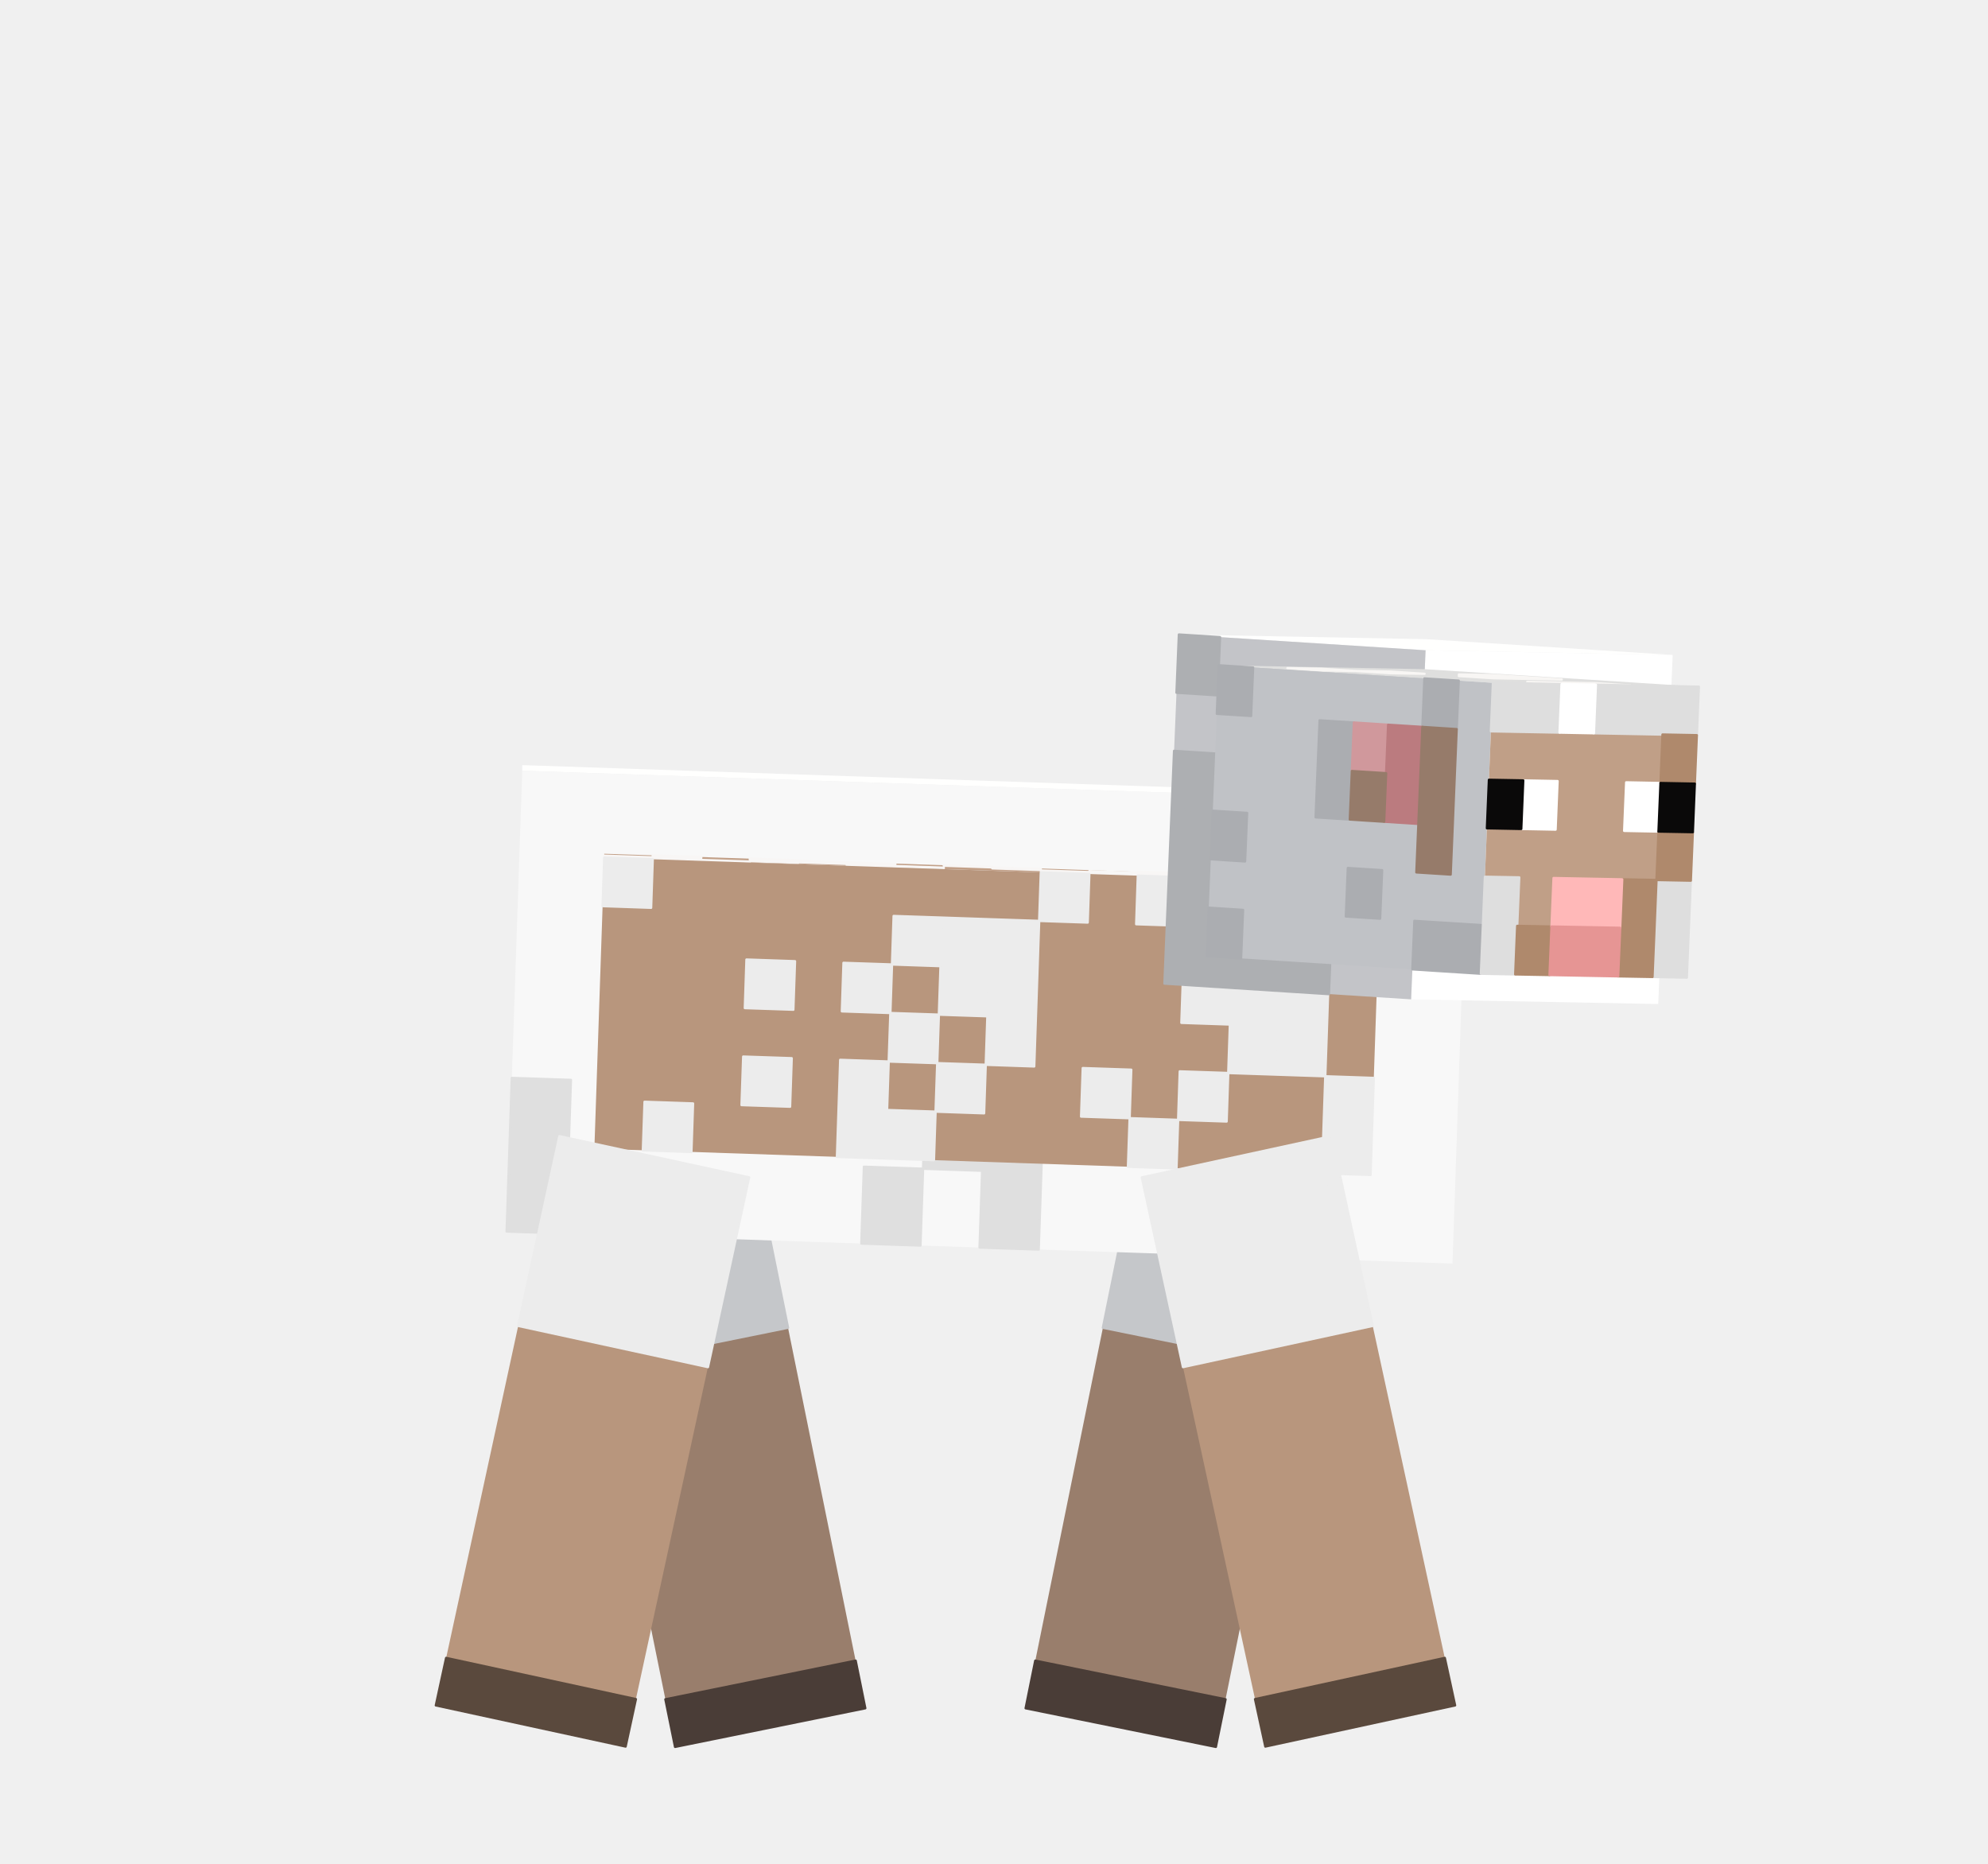
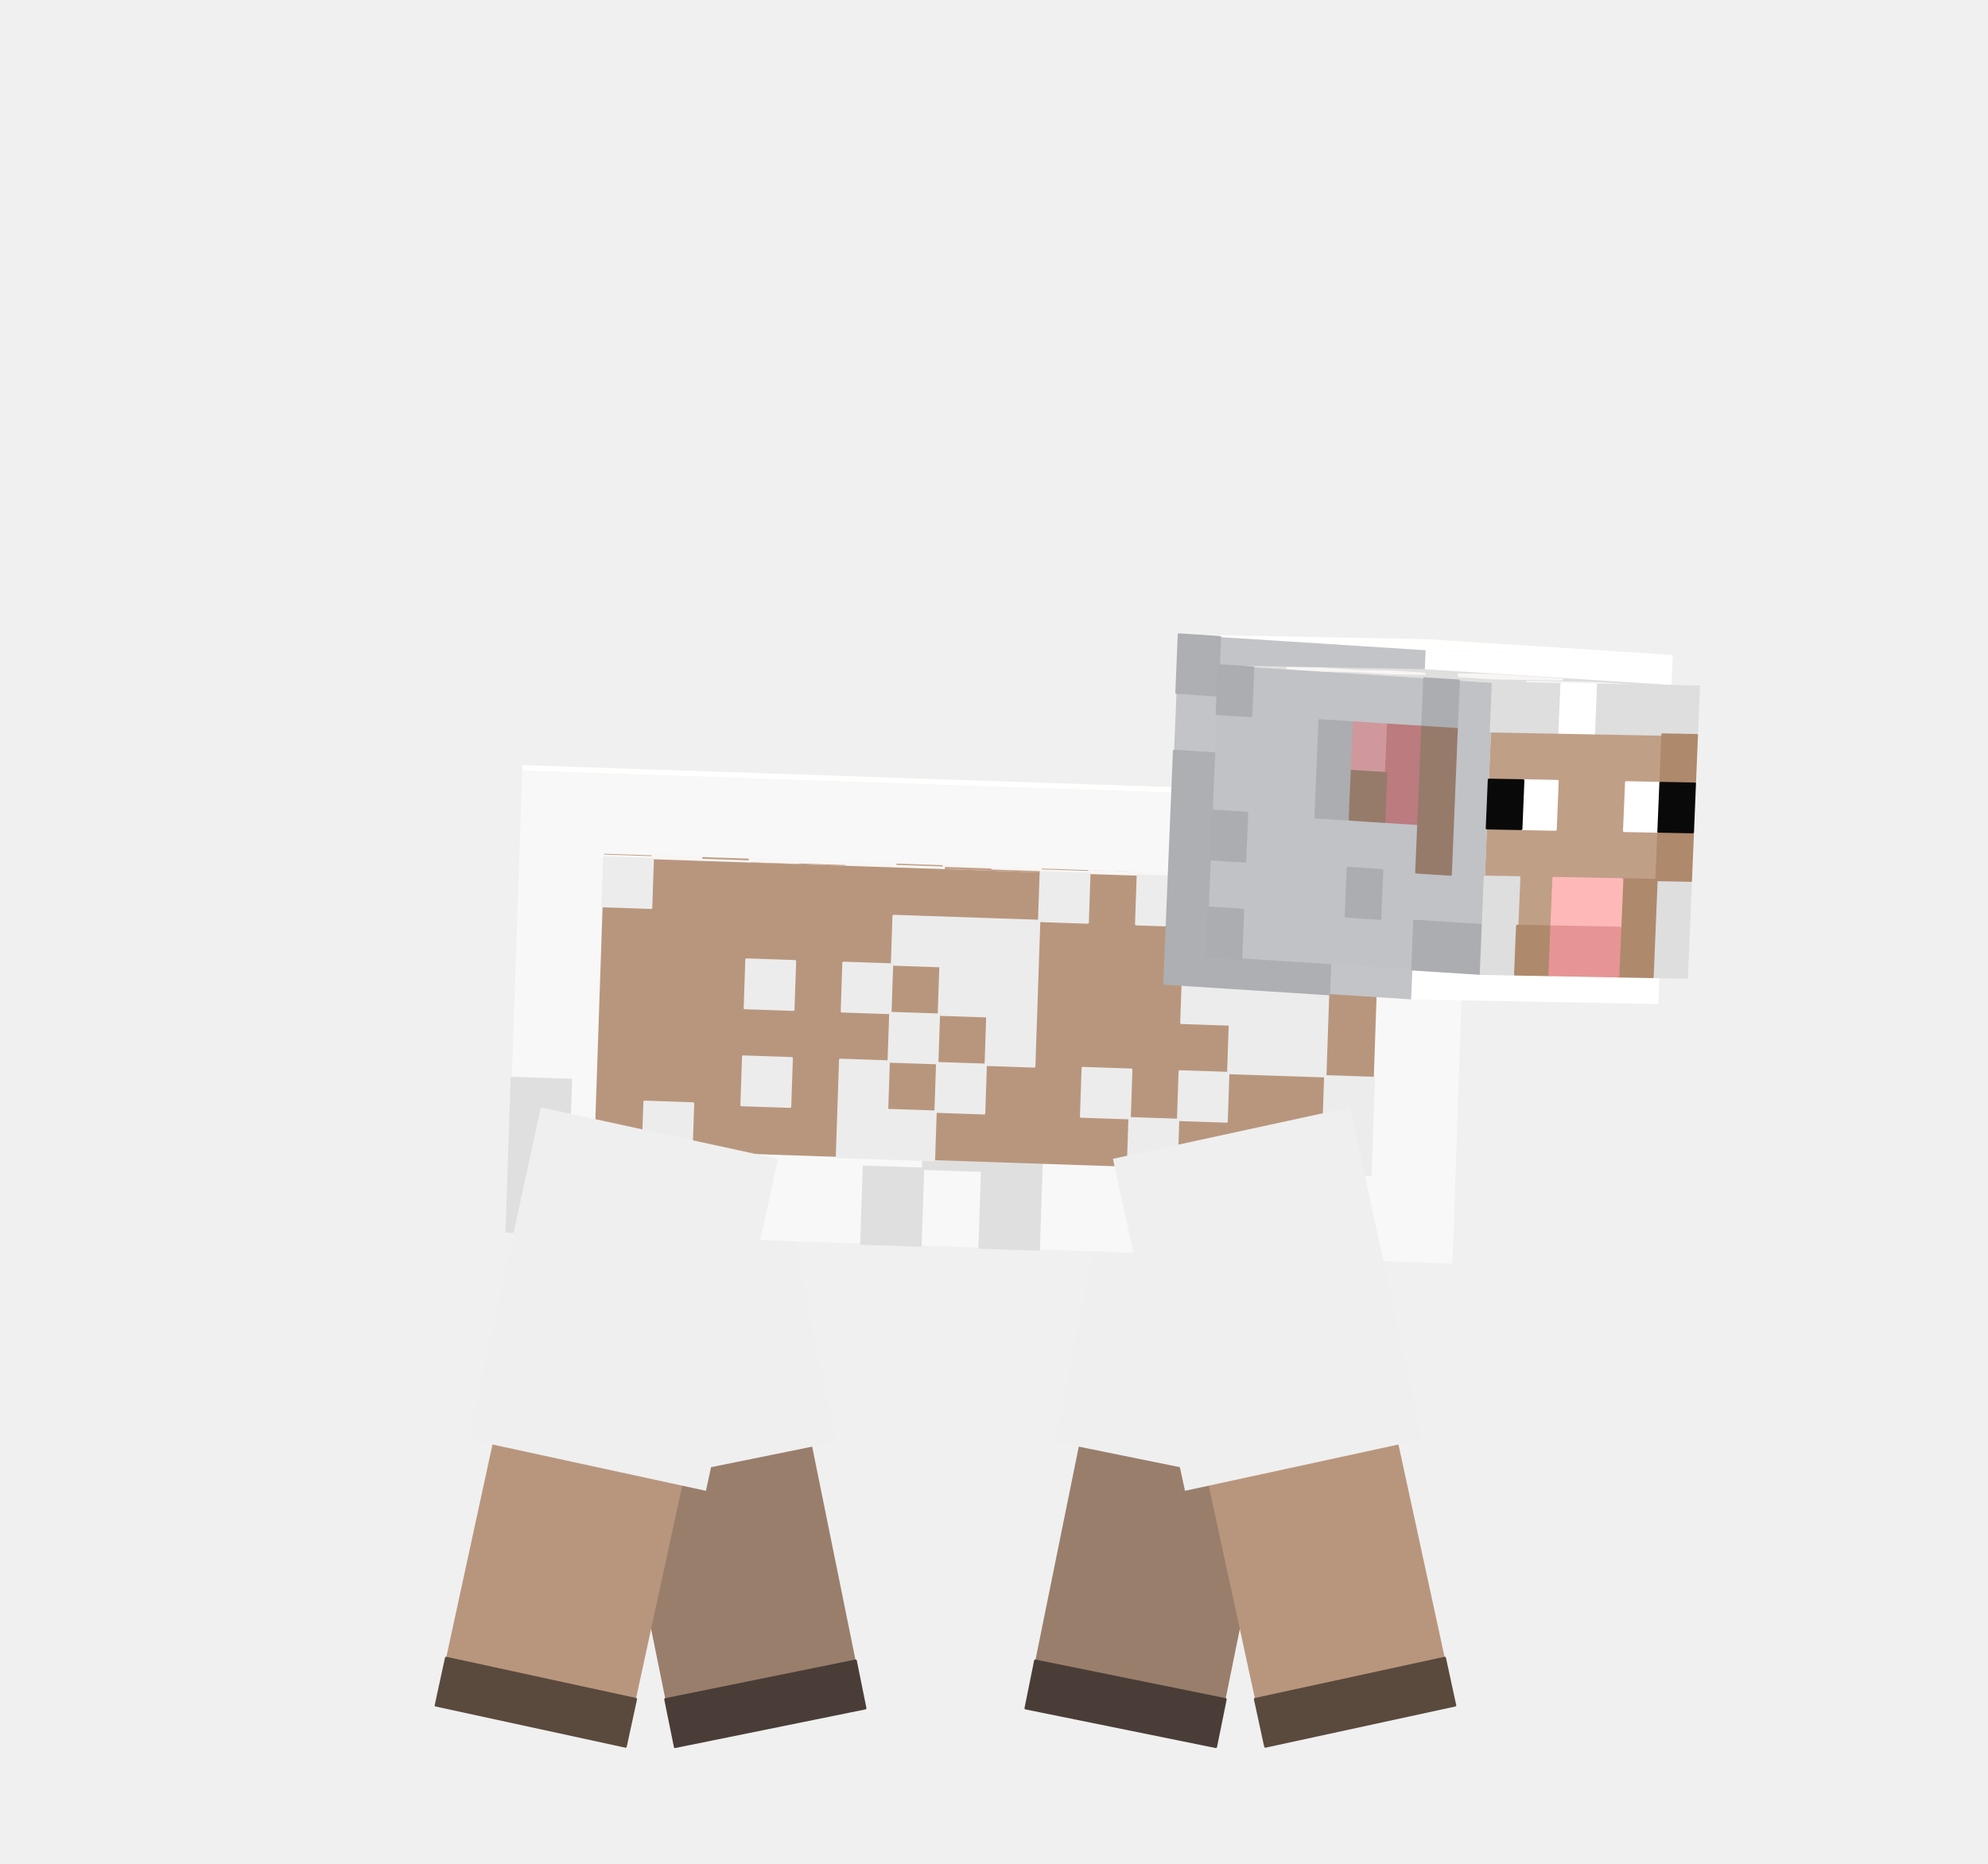
<svg xmlns="http://www.w3.org/2000/svg" viewBox="0 0 512 480" width="512" height="480" role="img" aria-labelledby="walk-7-title">
  <g id="sheep">
    <g id="leg-front-left" aria-label="Front left leg">
      <g class="face" data-face="nx">
        <path fill="#997e6c" d="M294 292.94L343 302.89L313.14 449.89L264.15 439.94Z" />
        <path fill="#c5c7ca" stroke="#c5c7ca" stroke-width=".6" stroke-linejoin="round" d="M294 292.94L343 302.89L340.51 315.14L291.51 305.19ZM291.51 305.19L340.51 315.14L338.02 327.39L289.02 317.44ZM289.02 317.44L338.02 327.39L335.54 339.64L286.54 329.69ZM286.54 329.69L335.54 339.64L333.05 351.89L284.05 341.94Z" />
        <path fill="#4a3d37" stroke="#4a3d37" stroke-width=".6" stroke-linejoin="round" d="M266.63 427.69L315.63 437.64L313.14 449.89L264.15 439.94Z" />
      </g>
    </g>
    <g id="leg-hind-left" aria-label="Hind left leg">
      <g class="face" data-face="nx">
        <path fill="#997e6c" d="M144 302.89L193 292.94L222.85 439.94L173.86 449.89Z" />
        <path fill="#c5c7ca" stroke="#c5c7ca" stroke-width=".6" stroke-linejoin="round" d="M144 302.89L193 292.94L195.49 305.19L146.49 315.14ZM146.49 315.14L195.49 305.19L197.98 317.44L148.98 327.39ZM148.98 327.39L197.98 317.44L200.46 329.69L151.46 339.64ZM151.46 339.64L200.46 329.69L202.95 341.94L153.95 351.89Z" />
        <path fill="#4a3d37" stroke="#4a3d37" stroke-width=".6" stroke-linejoin="round" d="M171.37 437.64L220.37 427.69L222.85 439.94L173.86 449.89Z" />
+       </g>
+     </g>
+     <g id="wool-front-left" aria-label="Wool front left">
+       <g class="face" data-face="nx">
+         <path fill="#efefef" d="M289.12 285.57L350.37 298.01L332.95 383.76L271.7 371.32Z" />
+       </g>
+     </g>
+     <g id="wool-hind-left" aria-label="Wool hind left">
+       <g class="face" data-face="nx">
+         <path fill="#efefef" d="M136.63 298.01L197.88 285.57L215.3 371.32L154.05 383.76Z" />
      </g>
    </g>
    <g id="wool-body" aria-label="Wool body">
      <g class="face" data-face="back">
        <path fill="#fffffe" d="M378.11 205.3L378.11 206.74L134.5 198.49L134.5 197.05Z" />
      </g>
      <g class="face" data-face="nx">
        <path fill="#f8f8f8" d="M378.11 206.74L374.09 325.41L130.48 317.16L134.5 198.49Z" />
        <path fill="#dfdfdf" stroke="#dfdfdf" stroke-width=".6" stroke-linejoin="round" d="M268.85 282.25L267.51 321.8L252.28 321.29L253.62 281.73ZM253.62 281.73L252.95 301.51L237.73 300.99L238.4 281.21ZM237.73 300.99L237.06 320.77L221.83 320.26L222.5 300.48ZM147.04 278.12L145.7 317.68L130.48 317.16L131.82 277.61Z" />
      </g>
    </g>
    <g id="body" aria-label="Body">
      <g class="face" data-face="back">
        <path fill="#c2a088" d="M355.51 226.64L355.51 227.64L155.62 220.87L155.62 219.87Z" />
        <path fill="#f8f6f5" stroke="#f8f6f5" stroke-width=".6" stroke-linejoin="round" d="M343.01 226.71L343.01 226.96L330.52 226.54L330.52 226.29ZM330.52 226.54L330.52 226.67L318.03 226.24L318.03 226.12ZM318.03 225.74L318.03 225.87L305.53 225.45L305.53 225.32ZM305.53 224.94L305.53 225.07L293.04 224.65L293.04 224.52ZM305.53 225.32L305.53 225.57L293.04 225.15L293.04 224.9ZM305.53 225.7L305.53 225.95L293.04 225.52L293.04 225.27ZM293.04 224.77L293.04 224.9L280.55 224.47L280.55 224.35ZM293.04 225.27L293.04 225.4L280.55 224.98L280.55 224.85ZM280.55 224.6L280.55 224.72L268.06 224.3L268.06 224.18ZM268.06 223.8L268.06 224.05L255.56 223.63L255.56 223.38ZM255.56 223.25L255.56 223.38L243.07 222.95L243.07 222.83ZM243.07 223.46L243.07 223.58L230.58 223.16L230.58 223.03ZM230.58 222.53L230.58 222.66L218.08 222.23L218.08 222.11ZM230.58 222.91L230.58 223.28L218.08 222.86L218.08 222.48ZM218.08 222.11L218.08 222.23L205.59 221.81L205.59 221.69ZM218.08 222.36L218.08 222.48L205.59 222.06L205.59 221.94ZM205.59 221.56L205.59 221.69L193.1 221.26L193.1 221.14ZM205.59 222.06L205.59 222.19L193.1 221.76L193.1 221.64ZM193.1 221.89L193.1 222.01L180.61 221.59L180.61 221.47ZM180.61 220.71L180.61 220.84L168.11 220.42L168.11 220.29ZM180.61 221.22L180.61 221.34L168.11 220.92L168.11 220.79ZM180.61 221.47L180.61 221.72L168.11 221.29L168.11 221.04ZM168.11 220.79L168.11 220.92L155.62 220.49L155.62 220.37Z" />
      </g>
      <g class="face" data-face="nx">
        <path fill="#b8967d" d="M355.51 227.64L352.97 302.59L153.08 295.82L155.62 220.87Z" />
        <path fill="#ececec" stroke="#ececec" stroke-width=".6" stroke-linejoin="round" d="M355.08 240.13L354.66 252.62L342.17 252.2L342.59 239.71ZM353.81 277.61L352.97 302.59L340.47 302.17L341.32 277.18ZM342.17 252.2L341.32 277.18L328.83 276.76L329.67 251.78ZM330.52 226.79L330.1 239.28L317.6 238.86L318.03 226.37ZM329.67 251.78L328.83 276.76L316.33 276.34L317.18 251.35ZM317.18 251.35L316.76 263.85L304.26 263.42L304.69 250.93ZM316.33 276.34L315.91 288.83L303.42 288.41L303.84 275.92ZM305.53 225.95L305.11 238.44L292.62 238.02L293.04 225.52ZM303.42 288.41L303 300.9L290.5 300.48L290.93 287.98ZM291.35 275.49L290.93 287.98L278.43 287.56L278.86 275.07ZM280.55 225.1L280.13 237.59L267.63 237.17L268.06 224.68ZM267.63 237.17L266.36 274.65L253.87 274.22L255.14 236.75ZM255.14 236.75L254.29 261.73L241.8 261.31L242.65 236.32ZM253.87 274.22L253.45 286.72L240.95 286.29L241.38 273.8ZM242.65 236.32L242.22 248.82L229.73 248.39L230.15 235.9ZM241.8 261.31L241.38 273.8L228.88 273.38L229.31 260.89ZM240.95 286.29L240.53 298.78L228.04 298.36L228.46 285.87ZM229.73 248.39L229.31 260.89L216.82 260.46L217.24 247.97ZM228.88 273.38L228.04 298.36L215.55 297.94L216.39 272.95ZM204.75 247.55L204.32 260.04L191.83 259.62L192.25 247.12ZM203.9 272.53L203.48 285.02L190.98 284.6L191.41 272.11ZM178.49 284.18L178.07 296.67L165.57 296.25L166 283.75ZM168.11 221.29L167.69 233.79L155.2 233.36L155.62 220.87Z" />
      </g>
    </g>
    <g id="wool-head" aria-label="Wool head">
      <g class="face" data-face="top">
        <path fill="#fffffe" d="M303.62 163.41L367.25 164.61L430.79 168.67L367.15 167.47Z" />
      </g>
      <g class="face" data-face="front">
        <path fill="#ffffff" d="M367.15 167.47L430.79 168.67L427.07 258.57L363.43 257.37Z" />
      </g>
      <g class="face" data-face="nx">
        <path fill="#c3c4c8" d="M303.62 163.41L367.15 167.47L363.43 257.37L299.9 253.31Z" />
        <path fill="#adafb2" stroke="#adafb2" stroke-width=".6" stroke-linejoin="round" d="M303.62 163.41L314.21 164.09L313.59 179.07L303 178.4ZM302.38 193.38L312.97 194.06L312.35 209.04L301.76 208.36ZM301.76 208.36L312.35 209.04L311.73 224.02L301.14 223.35ZM301.14 223.35L311.73 224.02L311.11 239.01L300.52 238.33ZM300.52 238.33L342.87 241.04L342.25 256.02L299.9 253.31Z" />
      </g>
    </g>
    <g id="head" aria-label="Head">
      <g class="face" data-face="top">
        <path fill="#dfdfde" d="M313.9 171.34L366.93 172.34L437.53 176.85L384.5 175.85Z" />
        <path fill="#f8f6f4" stroke="#f8f6f4" stroke-width=".6" stroke-linejoin="round" d="M331.57 172.07L340.4 172.24L349.23 172.8L340.39 172.64ZM349.23 172.8L358.07 172.97L366.89 173.53L358.05 173.37ZM375.73 173.7L384.57 173.87L393.39 174.43L384.55 174.27ZM375.72 174.1L393.39 174.43L402.22 175L384.54 174.66ZM393.35 175.62L411.03 175.96L419.85 176.52L402.18 176.19Z" />
      </g>
      <g class="face" data-face="nx">
        <path fill="#c0c2c6" d="M313.9 171.34L384.5 175.85L381.4 250.77L310.8 246.26Z" />
        <path fill="#abadb1" stroke="#abadb1" stroke-width=".6" stroke-linejoin="round" d="M313.9 171.34L322.73 171.91L322.21 184.39L313.39 183.83ZM366.85 174.73L375.68 175.29L375.16 187.78L366.33 187.21ZM339.86 185.52L348.69 186.08L348.17 198.57L339.34 198.01ZM339.34 198.01L348.17 198.57L347.65 211.06L338.83 210.49ZM312.35 208.8L321.18 209.36L320.66 221.85L311.84 221.29ZM347.13 223.54L355.96 224.11L355.44 236.59L346.62 236.03ZM311.32 233.77L320.14 234.34L319.63 246.82L310.8 246.26ZM364.27 237.16L381.92 238.28L381.4 250.77L363.75 249.64Z" />
        <path fill="#d0989c" stroke="#d0989c" stroke-width=".6" stroke-linejoin="round" d="M348.69 186.08L357.51 186.65L356.99 199.13L348.17 198.57Z" />
        <path fill="#bb7b7f" stroke="#bb7b7f" stroke-width=".6" stroke-linejoin="round" d="M357.51 186.65L366.33 187.21L365.82 199.7L356.99 199.13ZM356.99 199.13L365.82 199.7L365.3 212.18L356.48 211.62Z" />
        <path fill="#967b6a" stroke="#967b6a" stroke-width=".6" stroke-linejoin="round" d="M366.33 187.21L375.16 187.78L374.64 200.26L365.82 199.7ZM348.17 198.57L356.99 199.13L356.48 211.62L347.65 211.06ZM365.82 199.7L374.64 200.26L374.13 212.75L365.3 212.18ZM365.3 212.18L374.13 212.75L373.61 225.23L364.78 224.67Z" />
      </g>
      <g class="face" data-face="front">
        <path fill="#c09f87" d="M384.5 175.85L437.53 176.85L434.43 251.77L381.4 250.77Z" />
        <path fill="#dedede" stroke="#dedede" stroke-width=".6" stroke-linejoin="round" d="M384.5 175.85L402.18 176.19L401.66 188.67L383.98 188.34ZM411.01 176.35L437.53 176.85L437.01 189.34L410.5 188.84ZM382.43 225.8L391.27 225.96L390.75 238.45L381.92 238.28ZM426.62 226.63L435.46 226.8L434.94 239.29L426.11 239.12ZM381.92 238.28L390.75 238.45L390.24 250.94L381.4 250.77ZM426.11 239.12L434.94 239.29L434.43 251.77L425.59 251.6Z" />
        <path fill="#ffffff" stroke="#ffffff" stroke-width=".6" stroke-linejoin="round" d="M402.18 176.19L411.01 176.35L410.5 188.84L401.66 188.67ZM392.3 200.99L401.14 201.16L400.63 213.65L391.79 213.48ZM418.82 201.49L427.66 201.66L427.14 214.15L418.3 213.98Z" />
        <path fill="#af896c" stroke="#af896c" stroke-width=".6" stroke-linejoin="round" d="M428.17 189.17L437.01 189.34L436.49 201.83L427.66 201.66ZM427.14 214.15L435.98 214.31L435.46 226.8L426.62 226.63ZM417.79 226.47L426.62 226.63L426.11 239.12L417.27 238.95ZM390.75 238.45L399.59 238.62L399.08 251.1L390.24 250.94ZM417.27 238.95L426.11 239.12L425.59 251.6L416.75 251.44Z" />
        <path fill="#0a0909" stroke="#0a0909" stroke-width=".6" stroke-linejoin="round" d="M383.47 200.83L392.3 200.99L391.79 213.48L382.95 213.31ZM427.66 201.66L436.49 201.83L435.98 214.31L427.14 214.15Z" />
        <path fill="#ffb8b8" stroke="#ffb8b8" stroke-width=".6" stroke-linejoin="round" d="M400.11 226.13L417.79 226.47L417.27 238.95L399.59 238.62Z" />
        <path fill="#e69594" stroke="#e69594" stroke-width=".6" stroke-linejoin="round" d="M399.59 238.62L417.27 238.95L416.75 251.44L399.08 251.1Z" />
      </g>
    </g>
    <g id="leg-hind-right" aria-label="Hind right leg">
      <g class="face" data-face="nx">
        <path fill="#b8967d" d="M144.07 292.61L192.93 303.22L161.12 449.8L112.25 439.2Z" />
        <path fill="#ececec" stroke="#ececec" stroke-width=".6" stroke-linejoin="round" d="M144.07 292.61L192.93 303.22L190.28 315.43L141.42 304.83ZM141.42 304.83L190.28 315.43L187.63 327.65L138.77 317.04ZM138.77 317.04L187.63 327.65L184.98 339.86L136.11 329.26ZM136.11 329.26L184.98 339.86L182.33 352.08L133.46 341.47Z" />
        <path fill="#5a493d" stroke="#5a493d" stroke-width=".6" stroke-linejoin="round" d="M114.9 426.98L163.77 437.59L161.12 449.8L112.25 439.2Z" />
      </g>
    </g>
+     <g id="wool-hind-right" aria-label="Wool hind right">
+       <g class="face" data-face="nx">
+         <path fill="#efefef" d="M139.29 285.18L200.36 298.44L181.81 383.94L120.73 370.69Z" />
+       </g>
+     </g>
    <g id="leg-front-right" aria-label="Front right leg">
      <g class="face" data-face="nx">
        <path fill="#b8967d" d="M294.07 303.22L342.93 292.61L374.75 439.2L325.88 449.8Z" />
        <path fill="#ececec" stroke="#ececec" stroke-width=".6" stroke-linejoin="round" d="M294.07 303.22L342.93 292.61L345.58 304.83L296.72 315.43ZM296.72 315.43L345.58 304.83L348.23 317.04L299.37 327.65ZM299.37 327.65L348.23 317.04L350.89 329.26L302.02 339.86ZM302.02 339.86L350.89 329.26L353.54 341.47L304.67 352.08Z" />
        <path fill="#5a493d" stroke="#5a493d" stroke-width=".6" stroke-linejoin="round" d="M323.23 437.59L372.1 426.98L374.75 439.2L325.88 449.8Z" />
      </g>
    </g>
+     <g id="wool-front-right" aria-label="Wool front right">
+       <g class="face" data-face="nx">
+         <path fill="#efefef" d="M286.64 298.44L347.71 285.18L366.27 370.69L305.19 383.94Z" />
+       </g>
+     </g>
  </g>
</svg>
